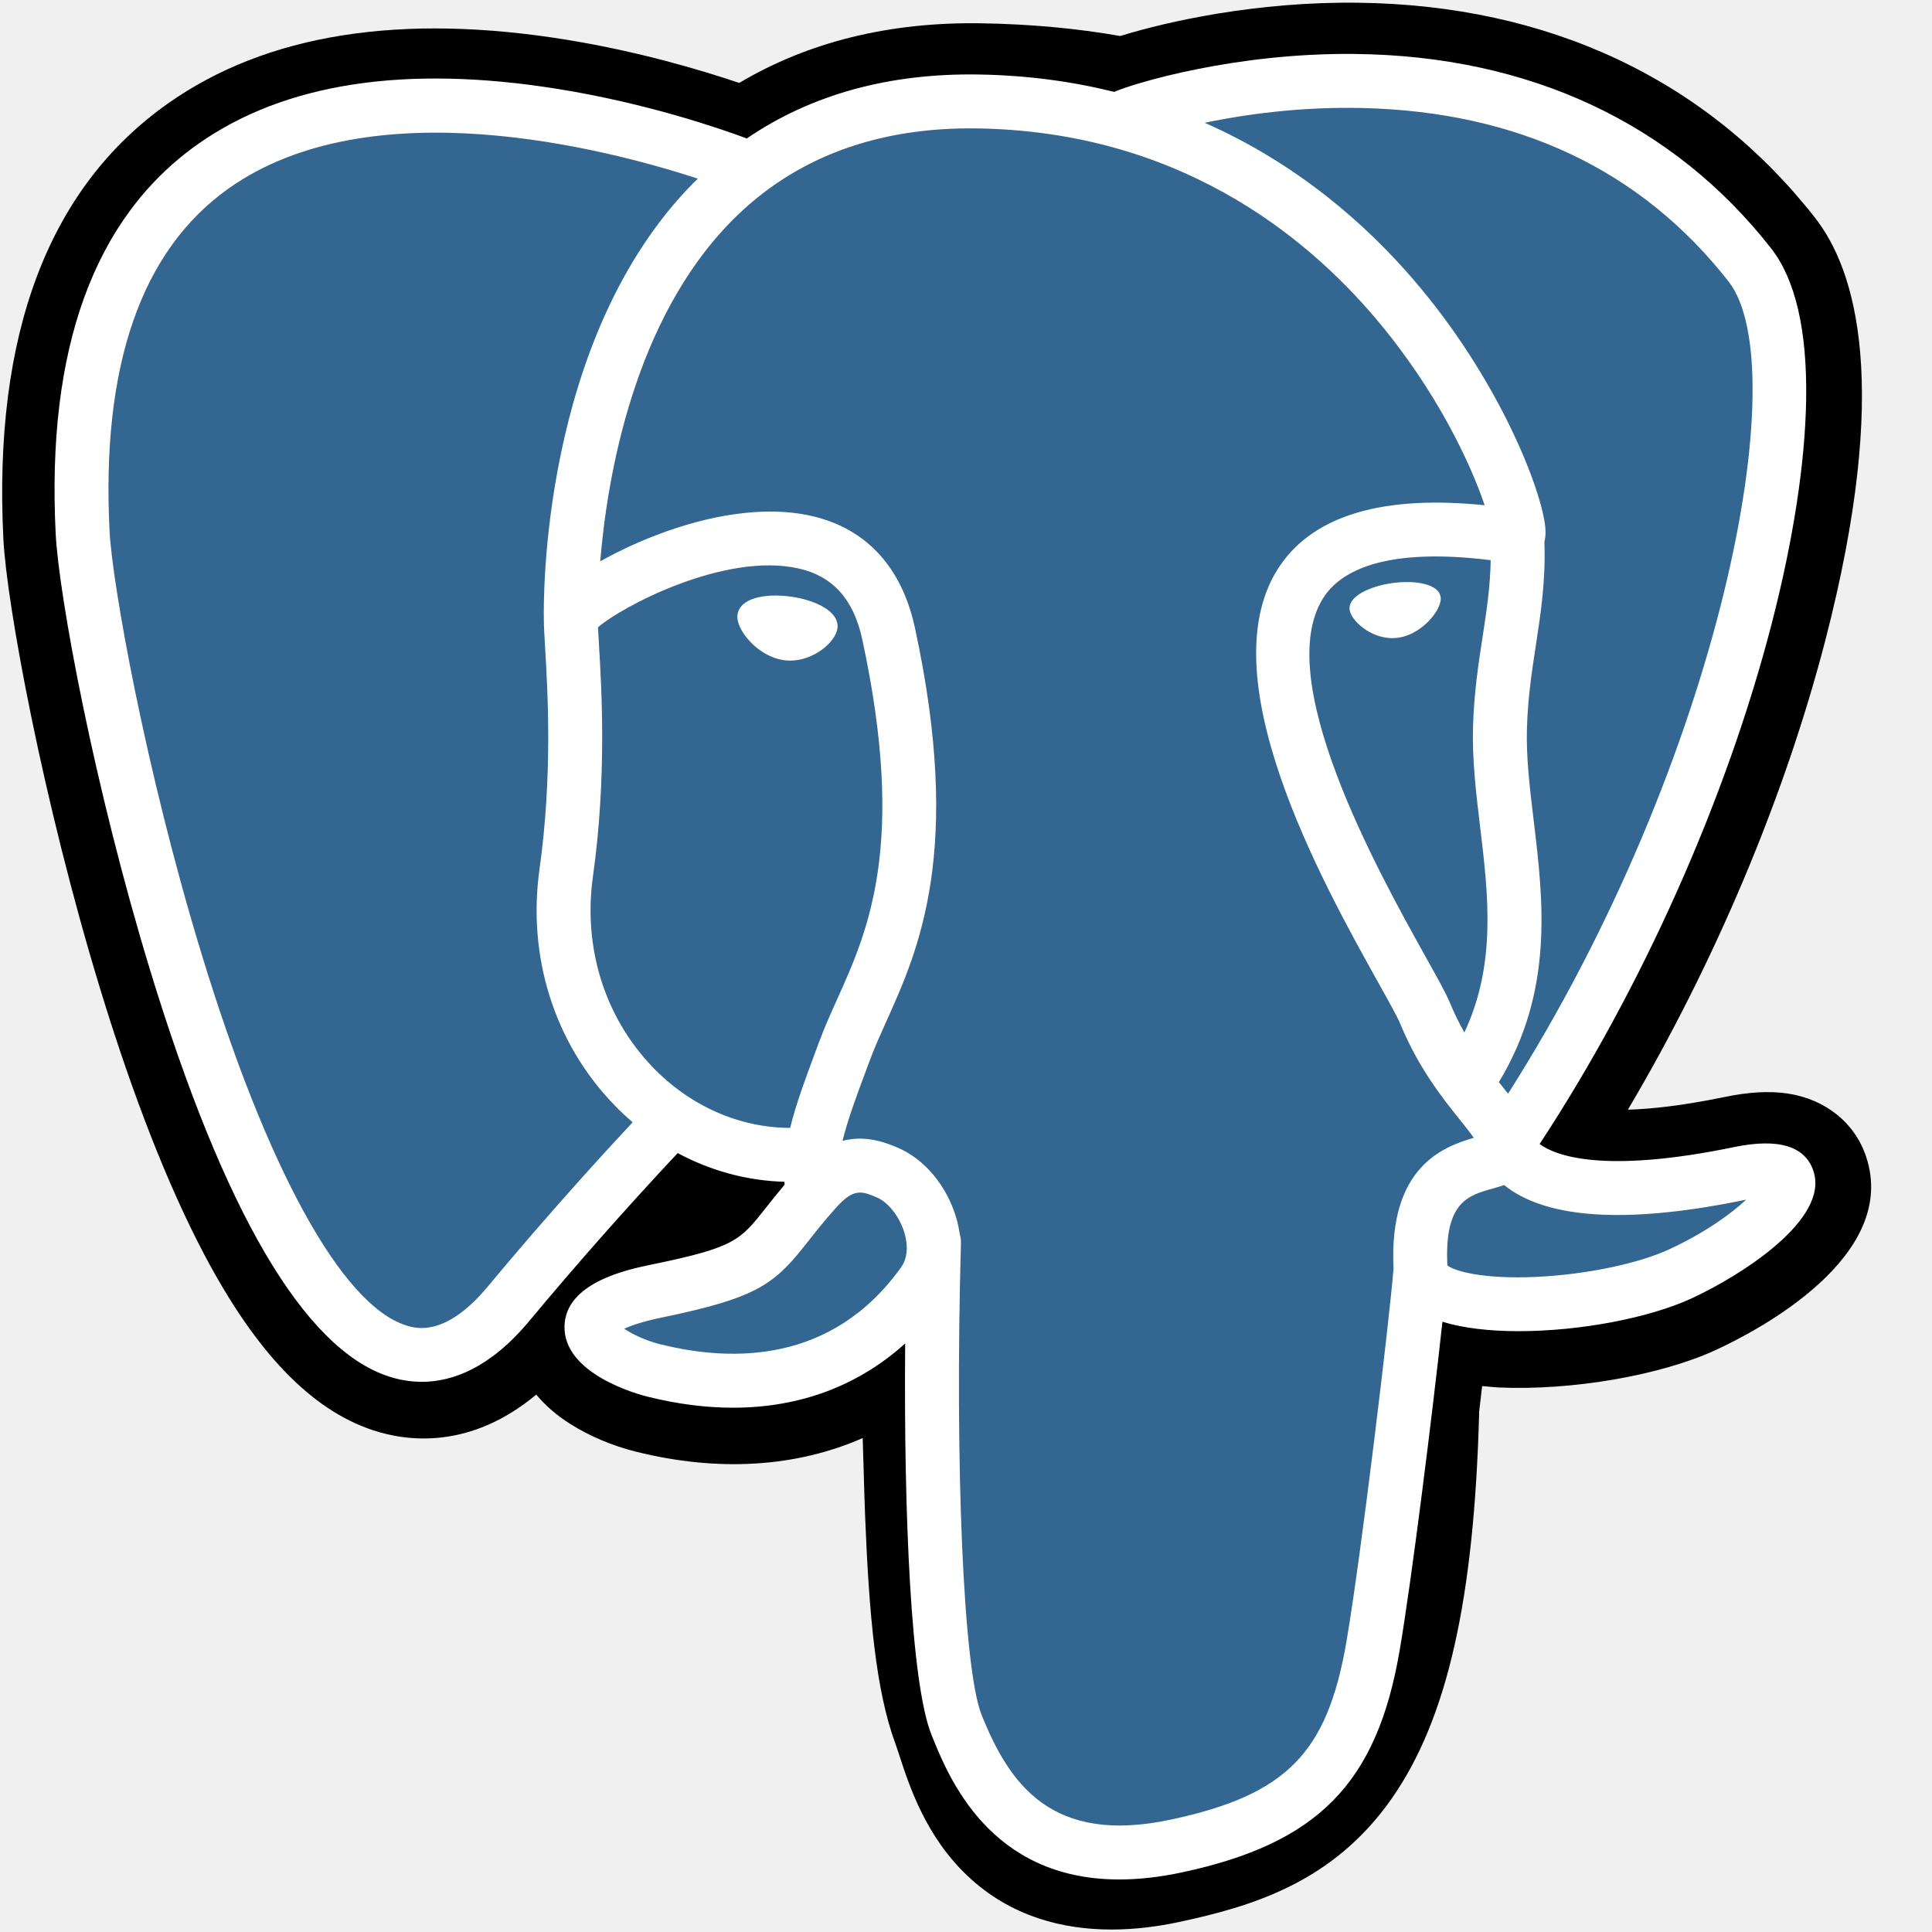
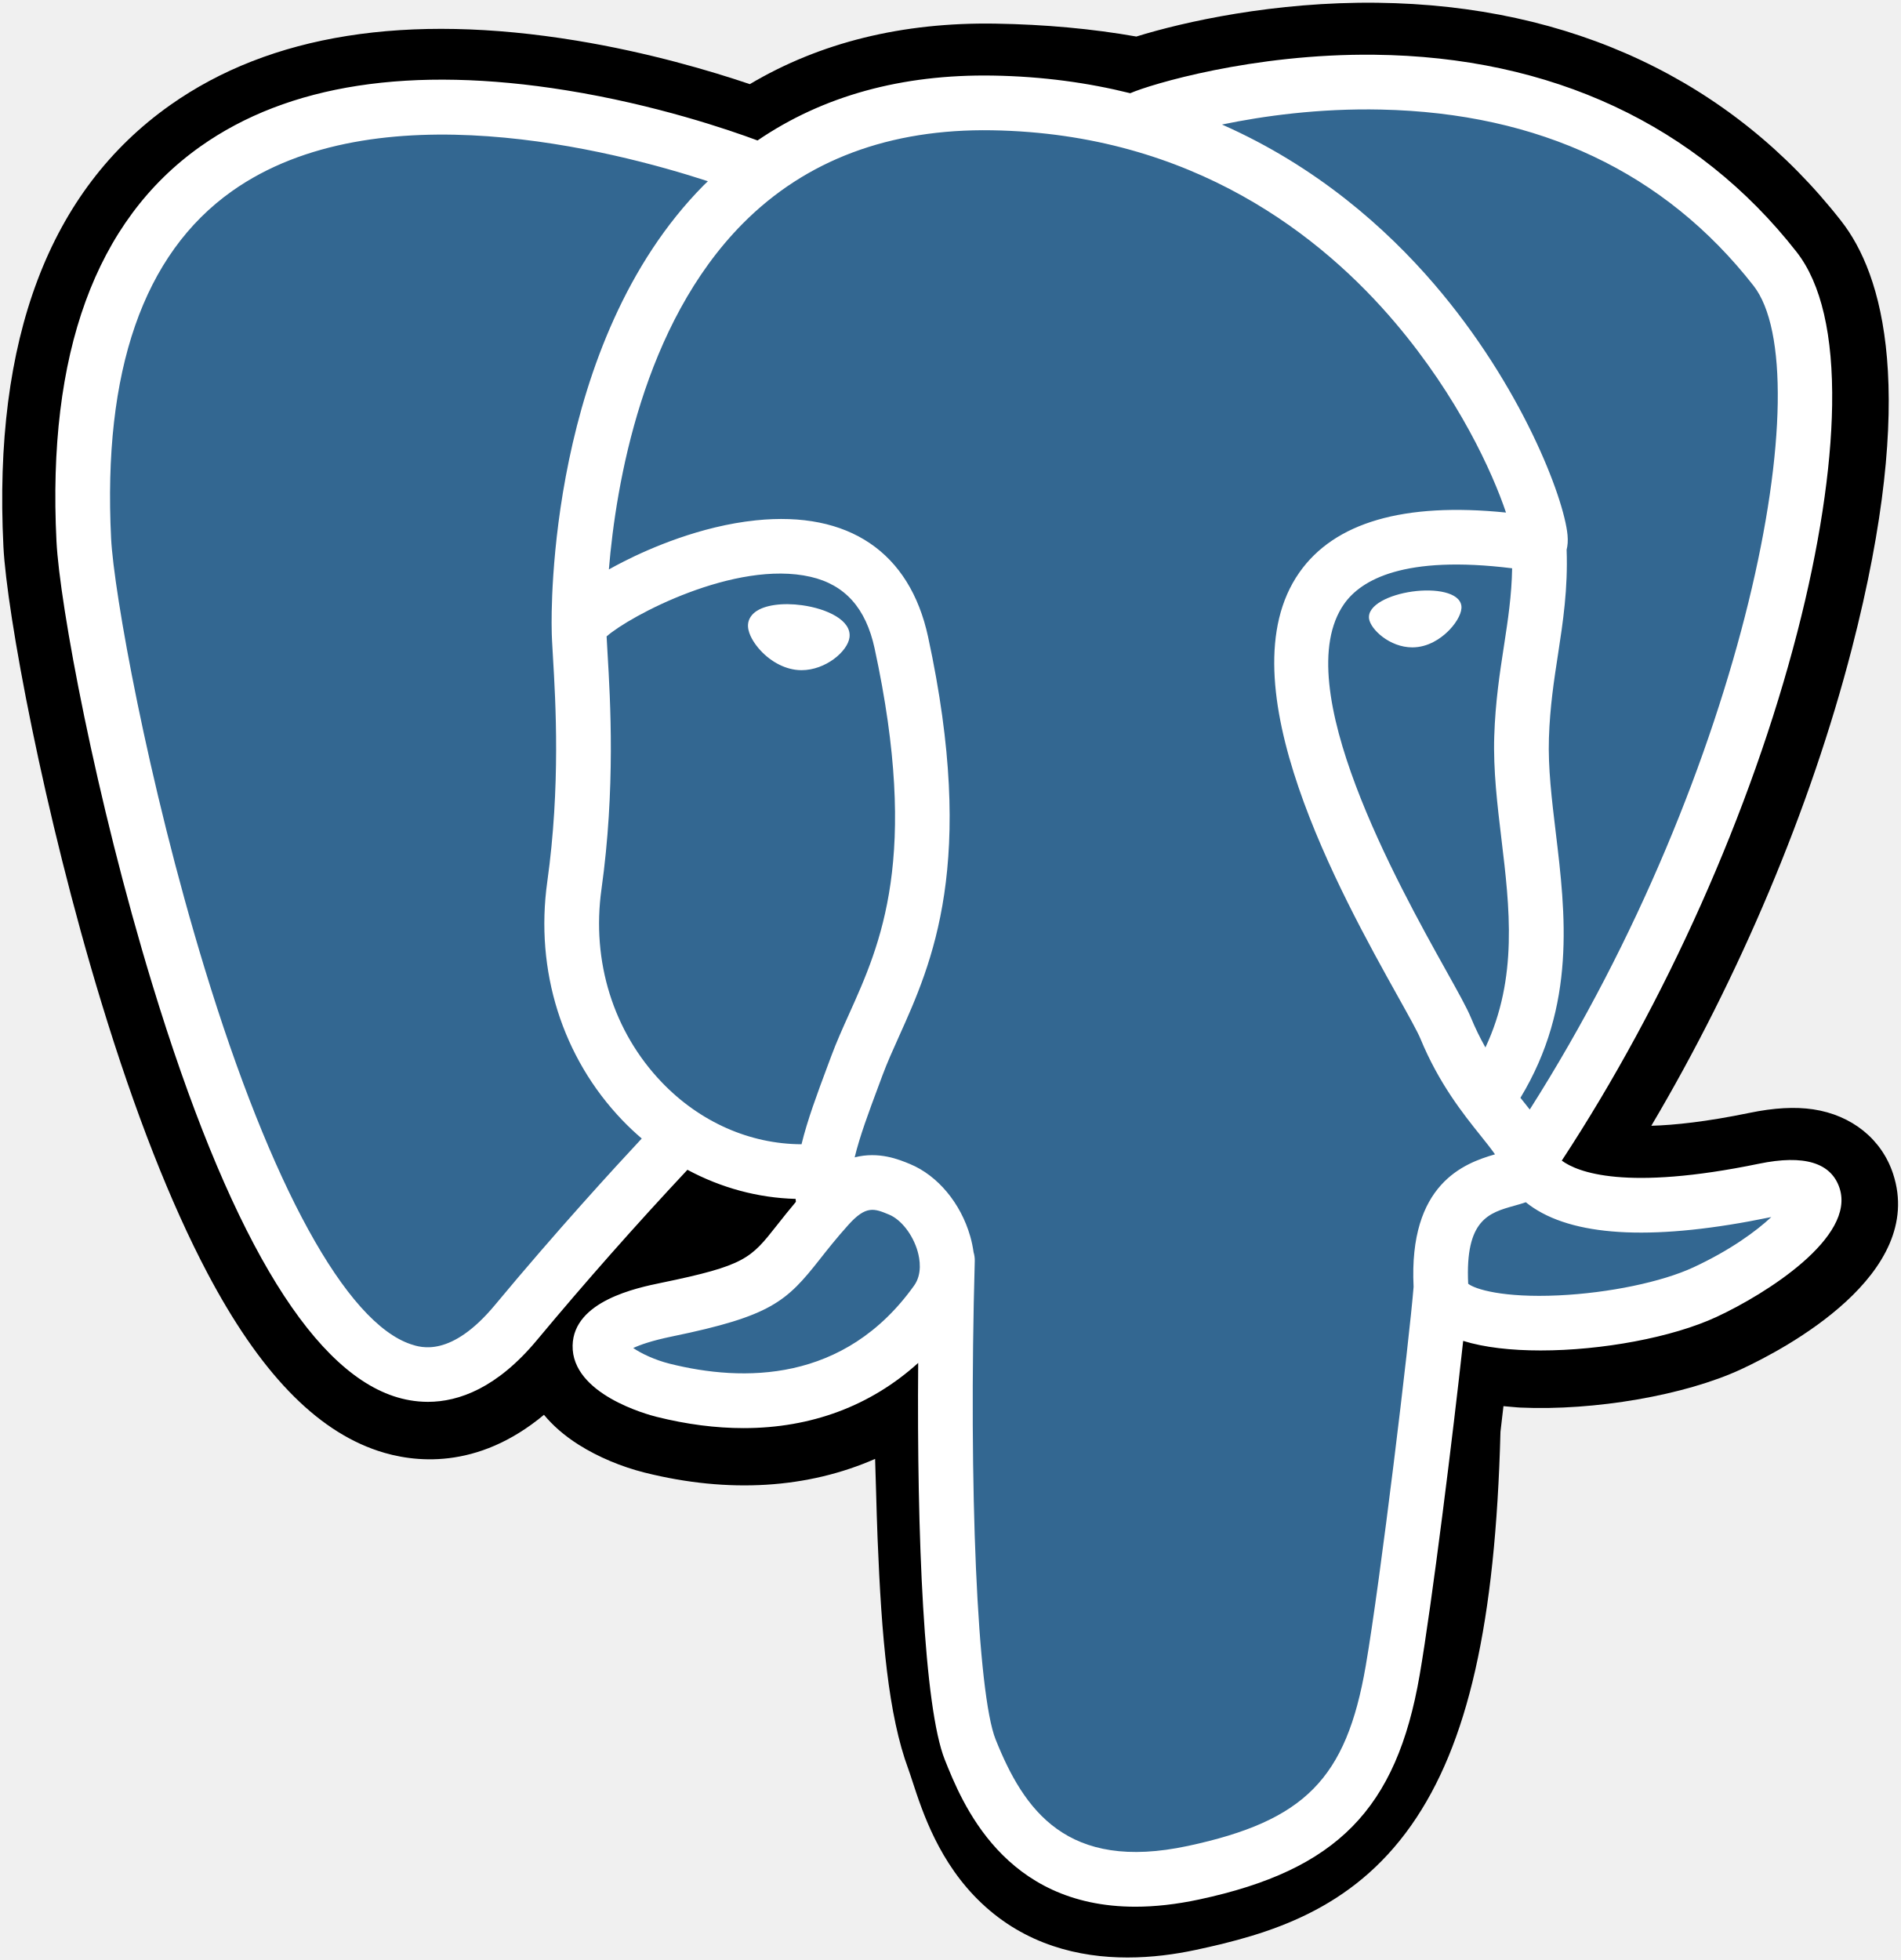
- <svg xmlns="http://www.w3.org/2000/svg" width="32" height="32" viewBox="0 0 256 264" preserveAspectRatio="xMinYMin meet">
+ <svg xmlns="http://www.w3.org/2000/svg" viewBox="0 0 256 264" preserveAspectRatio="xMinYMin meet">
  <path d="M255.008 158.086c-1.535-4.649-5.556-7.887-10.756-8.664-2.452-.366-5.26-.21-8.583.475-5.792 1.195-10.089 1.65-13.225 1.738 11.837-19.985 21.462-42.775 27.003-64.228 8.96-34.689 4.172-50.492-1.423-57.64C233.217 10.847 211.614.683 185.552.372c-13.903-.17-26.108 2.575-32.475 4.549-5.928-1.046-12.302-1.63-18.99-1.738-12.537-.2-23.614 2.533-33.079 8.15-5.24-1.772-13.65-4.27-23.362-5.864-22.842-3.75-41.252-.828-54.718 8.685C6.622 25.672-.937 45.684.461 73.634c.444 8.874 5.408 35.874 13.224 61.48 4.492 14.718 9.282 26.94 14.237 36.33 7.027 13.315 14.546 21.156 22.987 23.972 4.731 1.576 13.327 2.68 22.368-4.85 1.146 1.388 2.675 2.767 4.704 4.048 2.577 1.625 5.728 2.953 8.875 3.74 11.341 2.835 21.964 2.126 31.027-1.848.056 1.612.099 3.152.135 4.482.06 2.157.12 4.272.199 6.25.537 13.374 1.447 23.773 4.143 31.049.148.4.347 1.01.557 1.657 1.345 4.118 3.594 11.012 9.316 16.411 5.925 5.593 13.092 7.308 19.656 7.308 3.292 0 6.433-.432 9.188-1.022 9.82-2.105 20.973-5.311 29.041-16.799 7.628-10.86 11.336-27.217 12.007-52.99.087-.729.167-1.425.244-2.088l.16-1.362 1.797.158.463.031c10.002.456 22.232-1.665 29.743-5.154 5.935-2.754 24.954-12.795 20.476-26.351" />
  <path d="M237.906 160.722c-29.74 6.135-31.785-3.934-31.785-3.934 31.4-46.593 44.527-105.736 33.2-120.211-30.904-39.485-84.399-20.811-85.292-20.327l-.287.052c-5.876-1.22-12.451-1.946-19.842-2.067-13.456-.22-23.664 3.528-31.41 9.402 0 0-95.43-39.314-90.991 49.444.944 18.882 27.064 142.873 58.218 105.422 11.387-13.695 22.39-25.274 22.39-25.274 5.464 3.63 12.006 5.482 18.864 4.817l.533-.452c-.166 1.7-.09 3.363.213 5.332-8.026 8.967-5.667 10.541-21.711 13.844-16.235 3.346-6.698 9.302-.471 10.86 7.549 1.887 25.013 4.561 36.813-11.958l-.47 1.885c3.144 2.519 5.352 16.383 4.982 28.952-.37 12.568-.617 21.197 1.86 27.937 2.479 6.74 4.948 21.905 26.04 17.386 17.623-3.777 26.756-13.564 28.027-29.89.901-11.606 2.942-9.89 3.07-20.267l1.637-4.912c1.887-15.733.3-20.809 11.157-18.448l2.64.232c7.99.363 18.45-1.286 24.589-4.139 13.218-6.134 21.058-16.377 8.024-13.686h.002" fill="#336791" />
  <path d="M108.076 81.525c-2.68-.373-5.107-.028-6.335.902-.69.523-.904 1.129-.962 1.546-.154 1.105.62 2.327 1.096 2.957 1.346 1.784 3.312 3.01 5.258 3.28.282.04.563.058.842.058 3.245 0 6.196-2.527 6.456-4.392.325-2.336-3.066-3.893-6.355-4.35M196.86 81.599c-.256-1.831-3.514-2.353-6.606-1.923-3.088.43-6.082 1.824-5.832 3.659.2 1.427 2.777 3.863 5.827 3.863.258 0 .518-.017.78-.054 2.036-.282 3.53-1.575 4.24-2.32 1.08-1.136 1.706-2.402 1.591-3.225" fill="#FFF" />
  <path d="M247.802 160.025c-1.134-3.429-4.784-4.532-10.848-3.28-18.005 3.716-24.453 1.142-26.57-.417 13.995-21.32 25.508-47.092 31.719-71.137 2.942-11.39 4.567-21.968 4.7-30.59.147-9.463-1.465-16.417-4.789-20.665-13.402-17.125-33.072-26.311-56.882-26.563-16.369-.184-30.199 4.005-32.88 5.183-5.646-1.404-11.801-2.266-18.502-2.376-12.288-.199-22.91 2.743-31.704 8.74-3.82-1.422-13.692-4.811-25.765-6.756-20.872-3.36-37.458-.814-49.294 7.571-14.123 10.006-20.643 27.892-19.38 53.16.425 8.501 5.269 34.653 12.913 59.698 10.062 32.964 21 51.625 32.508 55.464 1.347.449 2.9.763 4.613.763 4.198 0 9.345-1.892 14.7-8.33a529.832 529.832 0 0 1 20.261-22.926c4.524 2.428 9.494 3.784 14.577 3.92.01.133.023.266.035.398a117.66 117.66 0 0 0-2.57 3.175c-3.522 4.471-4.255 5.402-15.592 7.736-3.225.666-11.79 2.431-11.916 8.435-.136 6.56 10.125 9.315 11.294 9.607 4.074 1.02 7.999 1.523 11.742 1.523 9.103 0 17.114-2.992 23.516-8.781-.197 23.386.778 46.43 3.586 53.451 2.3 5.748 7.918 19.795 25.664 19.794 2.604 0 5.47-.303 8.623-.979 18.521-3.97 26.564-12.156 29.675-30.203 1.665-9.645 4.522-32.676 5.866-45.03 2.836.885 6.487 1.29 10.434 1.289 8.232 0 17.731-1.749 23.688-4.514 6.692-3.108 18.768-10.734 16.578-17.36zm-44.106-83.48c-.061 3.647-.563 6.958-1.095 10.414-.573 3.717-1.165 7.56-1.314 12.225-.147 4.54.42 9.26.968 13.825 1.108 9.22 2.245 18.712-2.156 28.078a36.508 36.508 0 0 1-1.95-4.009c-.547-1.326-1.735-3.456-3.38-6.404-6.399-11.476-21.384-38.35-13.713-49.316 2.285-3.264 8.084-6.62 22.64-4.813zm-17.644-61.787c21.334.471 38.21 8.452 50.158 23.72 9.164 11.711-.927 64.998-30.14 110.969a171.33 171.33 0 0 0-.886-1.117l-.37-.462c7.549-12.467 6.073-24.802 4.759-35.738-.54-4.488-1.05-8.727-.92-12.709.134-4.22.692-7.84 1.232-11.34.663-4.313 1.338-8.776 1.152-14.037.139-.552.195-1.204.122-1.978-.475-5.045-6.235-20.144-17.975-33.81-6.422-7.475-15.787-15.84-28.574-21.482 5.5-1.14 13.021-2.203 21.442-2.016zM66.674 175.778c-5.9 7.094-9.974 5.734-11.314 5.288-8.73-2.912-18.86-21.364-27.791-50.624-7.728-25.318-12.244-50.777-12.602-57.916-1.128-22.578 4.345-38.313 16.268-46.769 19.404-13.76 51.306-5.524 64.125-1.347-.184.182-.376.352-.558.537-21.036 21.244-20.537 57.54-20.485 59.759-.002.856.07 2.068.168 3.735.362 6.105 1.036 17.467-.764 30.334-1.672 11.957 2.014 23.66 10.111 32.109a36.275 36.275 0 0 0 2.617 2.468c-3.604 3.86-11.437 12.396-19.775 22.426zm22.479-29.993c-6.526-6.81-9.49-16.282-8.133-25.99 1.9-13.592 1.199-25.43.822-31.79-.053-.89-.1-1.67-.127-2.285 3.073-2.725 17.314-10.355 27.47-8.028 4.634 1.061 7.458 4.217 8.632 9.645 6.076 28.103.804 39.816-3.432 49.229-.873 1.939-1.698 3.772-2.402 5.668l-.546 1.466c-1.382 3.706-2.668 7.152-3.465 10.424-6.938-.02-13.687-2.984-18.819-8.34zm1.065 37.9c-2.026-.506-3.848-1.385-4.917-2.114.893-.42 2.482-.992 5.238-1.56 13.337-2.745 15.397-4.683 19.895-10.394 1.031-1.31 2.2-2.794 3.819-4.602l.002-.002c2.411-2.7 3.514-2.242 5.514-1.412 1.621.67 3.2 2.702 3.84 4.938.303 1.056.643 3.06-.47 4.62-9.396 13.156-23.088 12.987-32.921 10.526zm69.799 64.952c-16.316 3.496-22.093-4.829-25.9-14.346-2.457-6.144-3.665-33.85-2.808-64.447.011-.407-.047-.8-.159-1.17a15.444 15.444 0 0 0-.456-2.162c-1.274-4.452-4.379-8.176-8.104-9.72-1.48-.613-4.196-1.738-7.46-.903.696-2.868 1.903-6.107 3.212-9.614l.549-1.475c.618-1.663 1.394-3.386 2.214-5.21 4.433-9.848 10.504-23.337 3.915-53.81-2.468-11.414-10.71-16.988-23.204-15.693-7.49.775-14.343 3.797-17.761 5.53-.735.372-1.407.732-2.035 1.082.954-11.5 4.558-32.992 18.04-46.59 8.489-8.56 19.794-12.788 33.568-12.56 27.14.444 44.544 14.372 54.366 25.979 8.464 10.001 13.047 20.076 14.876 25.51-13.755-1.399-23.11 1.316-27.852 8.096-10.317 14.748 5.644 43.372 13.315 57.129 1.407 2.521 2.621 4.7 3.003 5.626 2.498 6.054 5.732 10.096 8.093 13.046.724.904 1.426 1.781 1.96 2.547-4.166 1.201-11.649 3.976-10.967 17.847-.55 6.96-4.461 39.546-6.448 51.059-2.623 15.21-8.22 20.875-23.957 24.25zm68.104-77.936c-4.26 1.977-11.389 3.46-18.161 3.779-7.48.35-11.288-.838-12.184-1.569-.42-8.644 2.797-9.547 6.202-10.503.535-.15 1.057-.297 1.561-.473.313.255.656.508 1.032.756 6.012 3.968 16.735 4.396 31.874 1.271l.166-.033c-2.042 1.909-5.536 4.471-10.49 6.772z" fill="#FFF" />
</svg>
